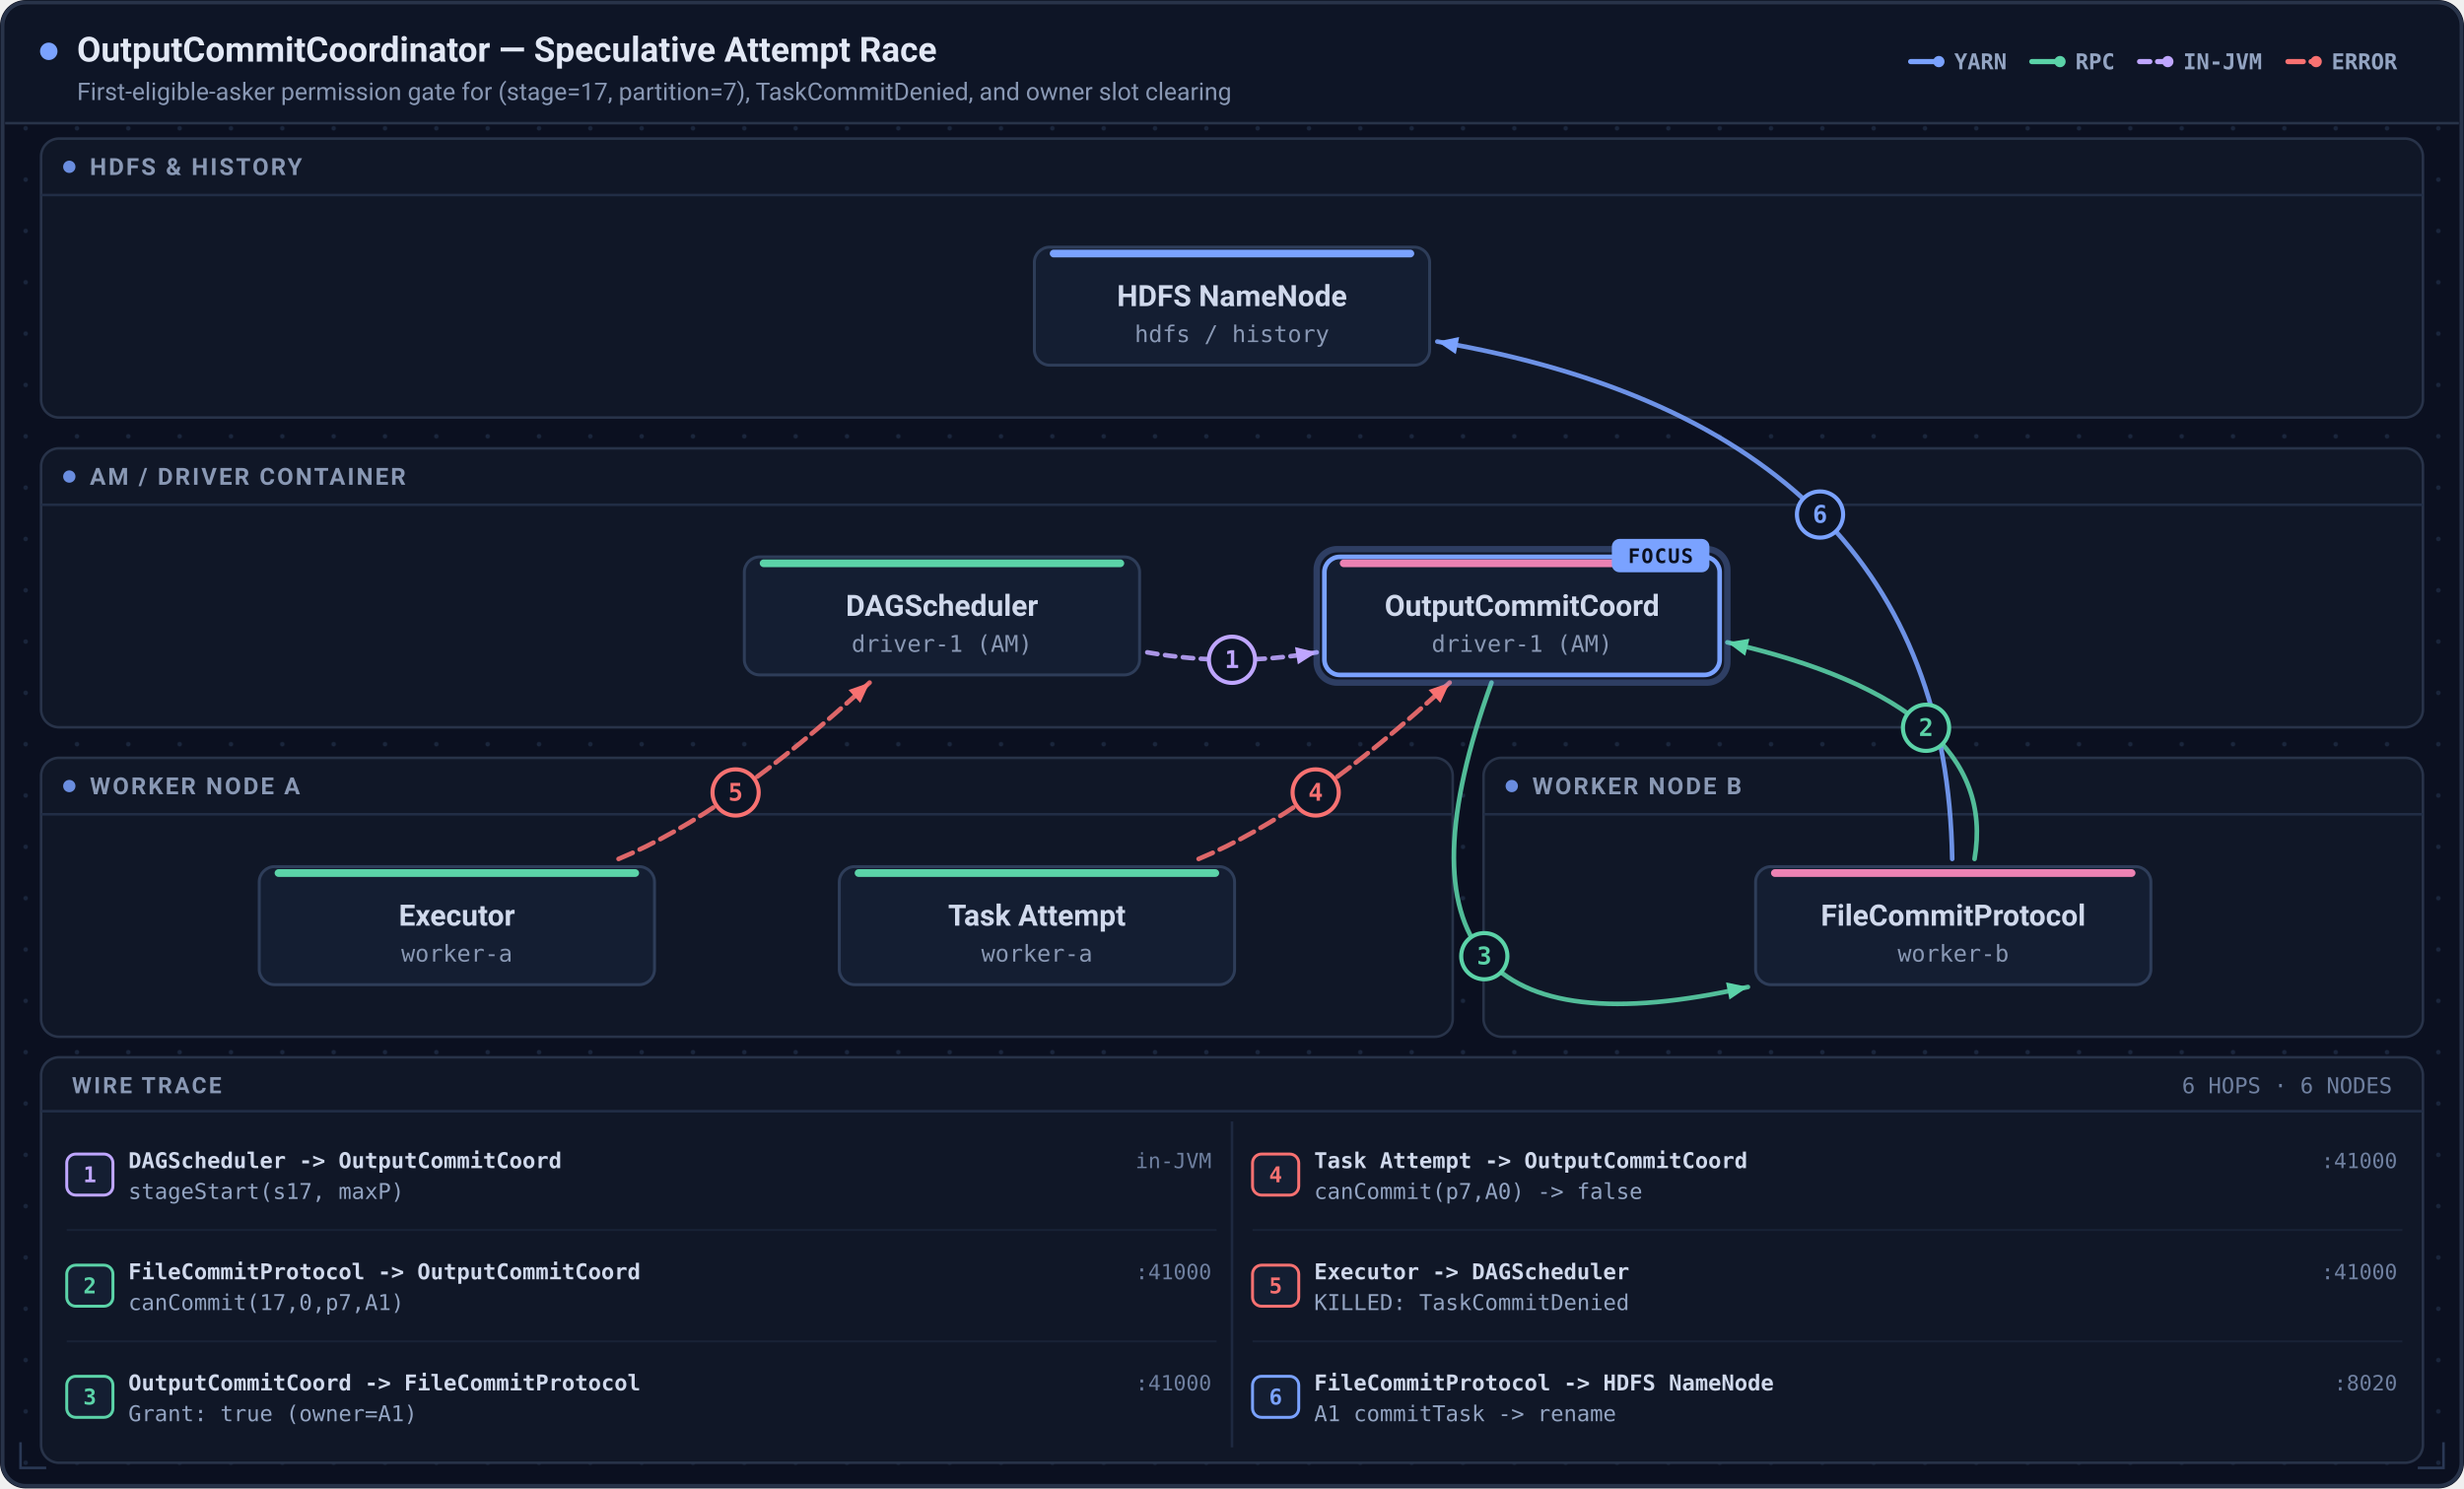
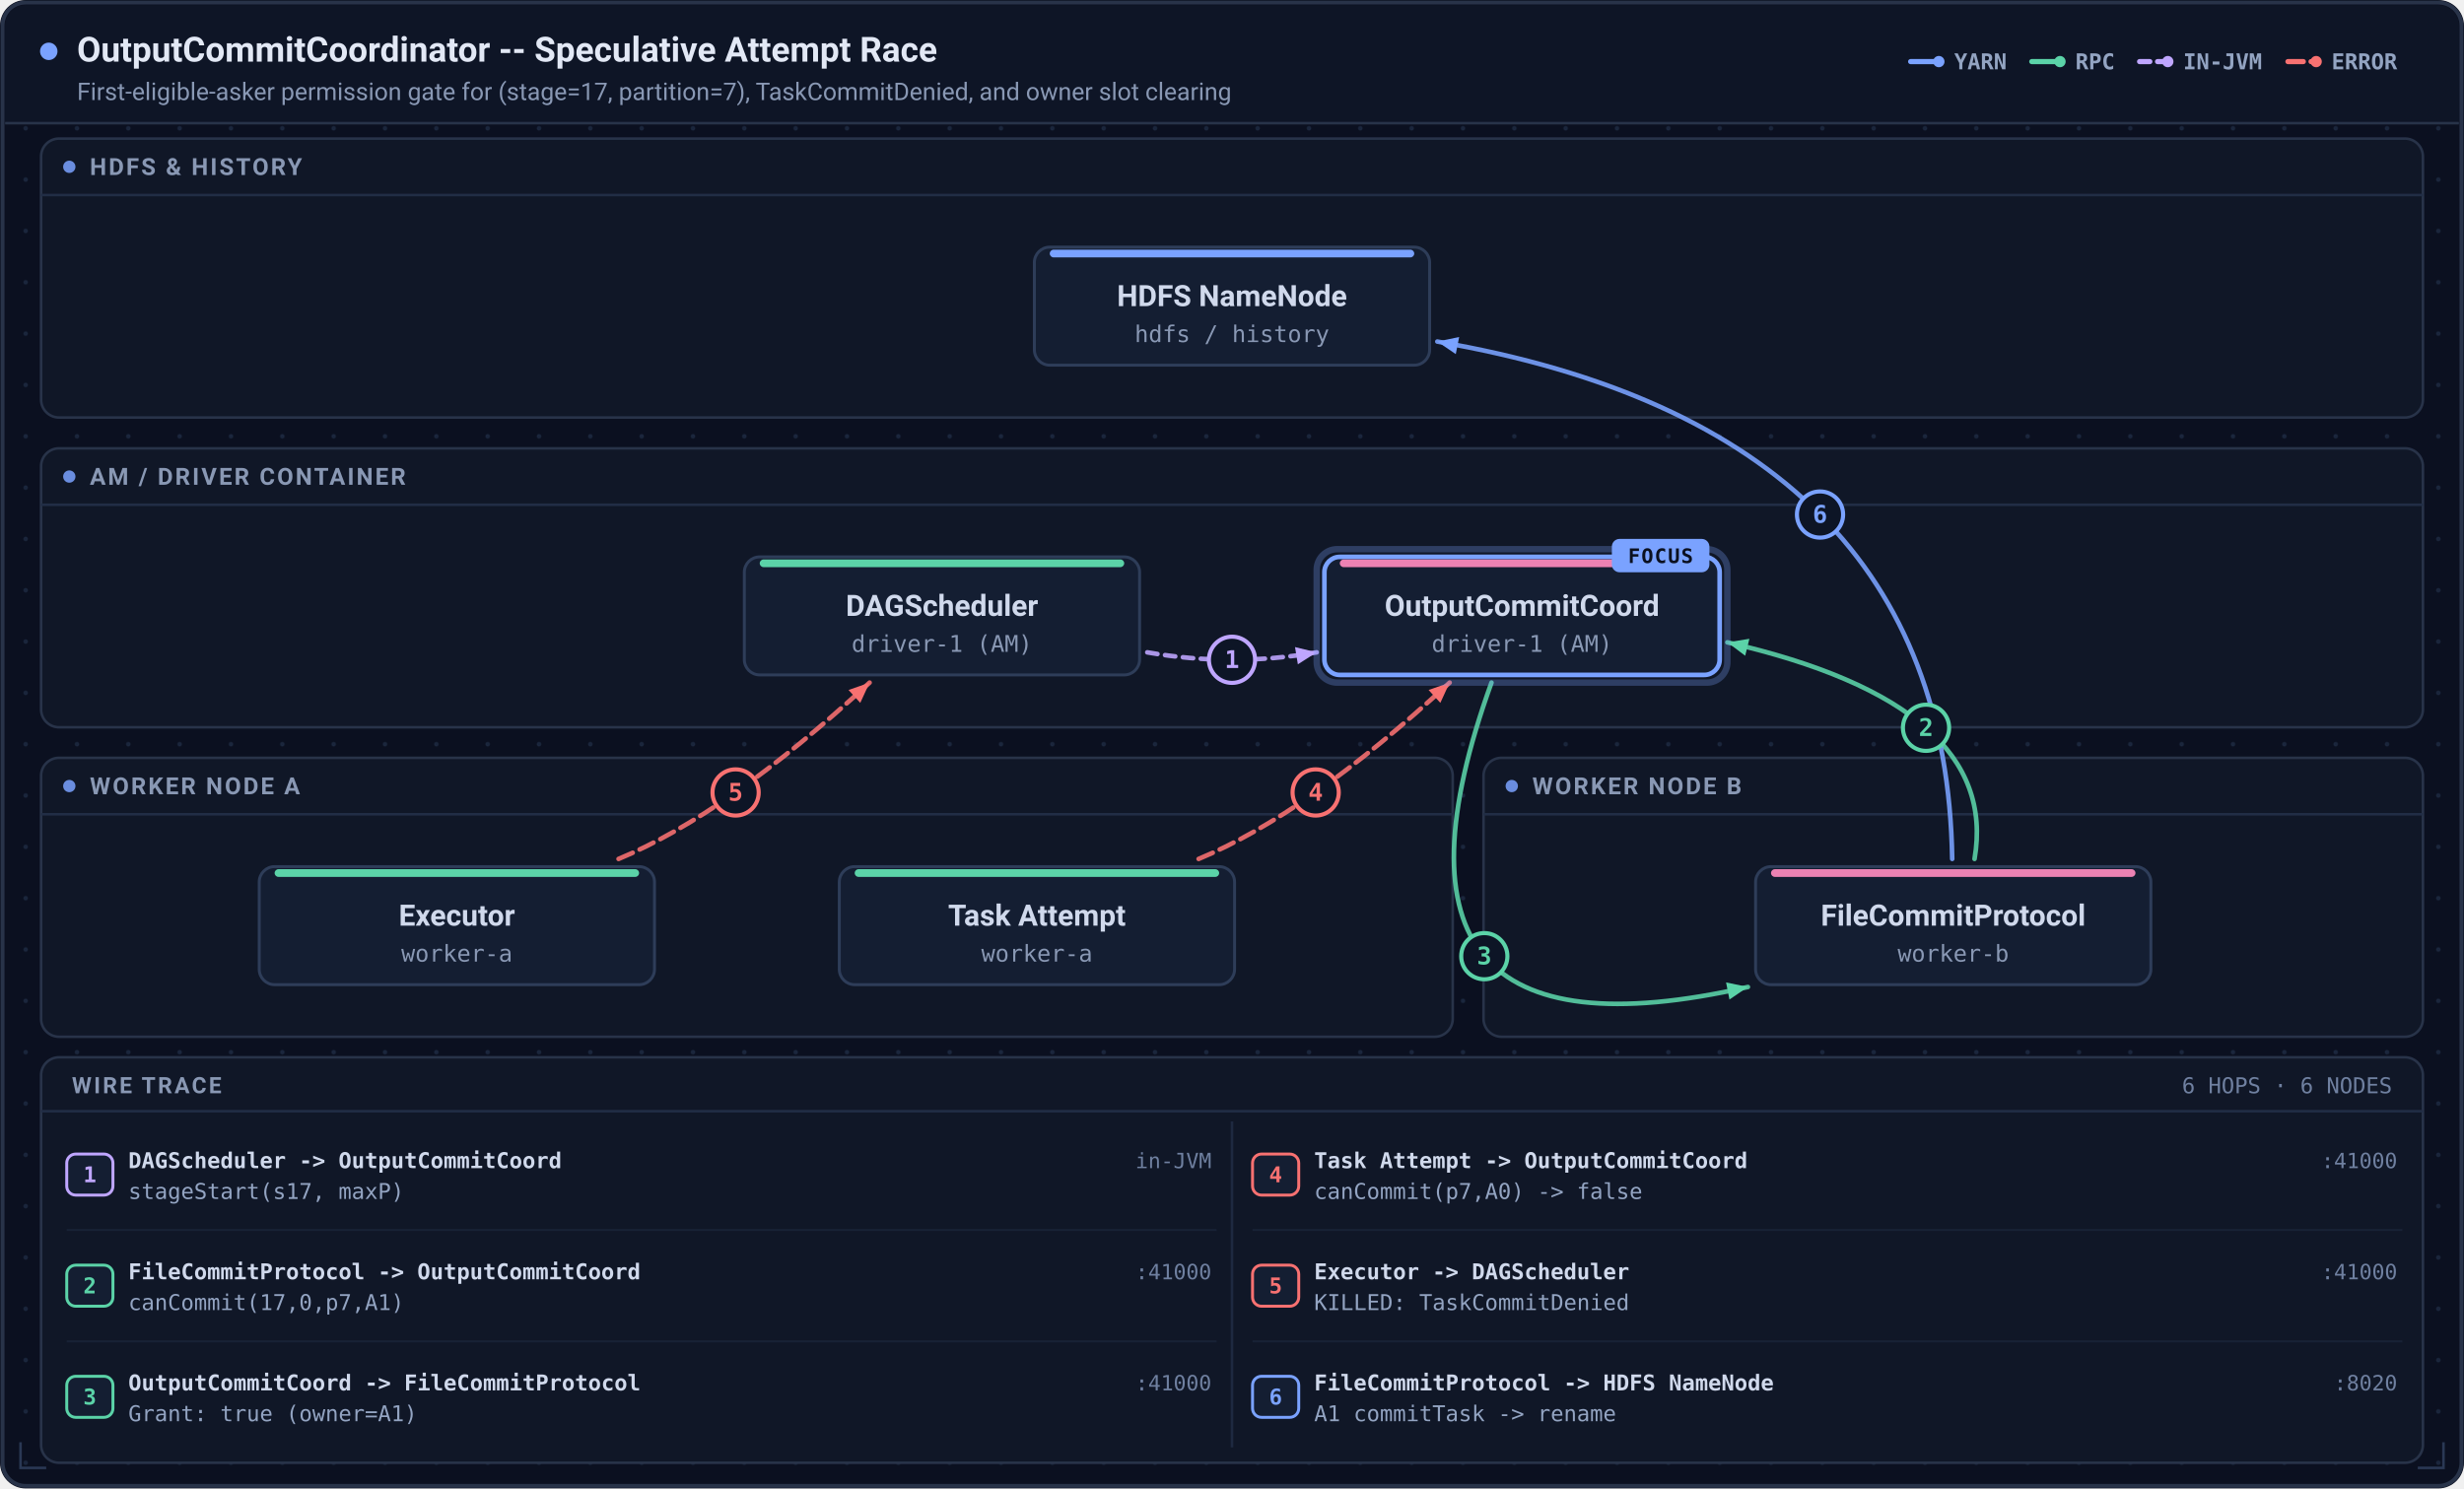
<svg xmlns="http://www.w3.org/2000/svg" width="960" height="580" viewBox="0 0 960 580" role="img" aria-labelledby="topo-title" aria-describedby="topo-desc">
  <defs>
    <pattern id="bp-grid" width="20" height="20" patternUnits="userSpaceOnUse">
      <circle cx="10" cy="10" r="0.9" fill="#1a253b" />
    </pattern>
  </defs>
  <style>
.f-sans { font-family: system-ui, -apple-system, 'Segoe UI', Roboto, Helvetica, Arial, sans-serif; }
.f-mono { font-family: ui-monospace, 'Cascadia Code', 'SFMono-Regular', Menlo, Consolas, monospace; }
@keyframes packet-travel {
  0% { transform: translate(447px, 254.2px); color: #bfa6ff; opacity: 0; }
  0.67% { transform: translate(447px, 254.2px); color: #bfa6ff; opacity: 1; }
  5.17% { transform: translate(468.8px, 256.7px); color: #bfa6ff; opacity: 1; }
  9.67% { transform: translate(491.2px, 256.7px); color: #bfa6ff; opacity: 1; }
  14.17% { transform: translate(513px, 254.2px); color: #bfa6ff; opacity: 1; }
  15.33% { transform: translate(513px, 254.2px); color: #bfa6ff; opacity: 0; }
  16.00% { transform: translate(769.3px, 334.7px); color: #5bd3a8; opacity: 0; }
  17.33% { transform: translate(769.3px, 334.7px); color: #5bd3a8; opacity: 1; }
  21.83% { transform: translate(763.4px, 299px); color: #5bd3a8; opacity: 1; }
  26.33% { transform: translate(730.6px, 270.3px); color: #5bd3a8; opacity: 1; }
  30.83% { transform: translate(673px, 250.3px); color: #5bd3a8; opacity: 1; }
  32.00% { transform: translate(673px, 250.3px); color: #5bd3a8; opacity: 0; }
  32.67% { transform: translate(581.1px, 266px); color: #5bd3a8; opacity: 0; }
  34.00% { transform: translate(581.1px, 266px); color: #5bd3a8; opacity: 1; }
  38.50% { transform: translate(567.4px, 347px); color: #5bd3a8; opacity: 1; }
  43.00% { transform: translate(601.4px, 387.3px); color: #5bd3a8; opacity: 1; }
  47.50% { transform: translate(681px, 384.6px); color: #5bd3a8; opacity: 1; }
  48.67% { transform: translate(681px, 384.6px); color: #5bd3a8; opacity: 0; }
  49.33% { transform: translate(467px, 334.7px); color: #f87171; opacity: 0; }
  50.67% { transform: translate(467px, 334.7px); color: #f87171; opacity: 1; }
  55.17% { transform: translate(496.3px, 319.5px); color: #f87171; opacity: 1; }
  59.67% { transform: translate(529.6px, 296.1px); color: #f87171; opacity: 1; }
  64.17% { transform: translate(564.8px, 266px); color: #f87171; opacity: 1; }
  65.33% { transform: translate(564.8px, 266px); color: #f87171; opacity: 0; }
  66.00% { transform: translate(241px, 334.7px); color: #f87171; opacity: 0; }
  67.33% { transform: translate(241px, 334.7px); color: #f87171; opacity: 1; }
  71.83% { transform: translate(270.3px, 319.5px); color: #f87171; opacity: 1; }
  76.33% { transform: translate(303.6px, 296.1px); color: #f87171; opacity: 1; }
  80.83% { transform: translate(338.8px, 266px); color: #f87171; opacity: 1; }
  82.00% { transform: translate(338.8px, 266px); color: #f87171; opacity: 0; }
  82.67% { transform: translate(760.6px, 334.7px); color: #7aa2ff; opacity: 0; }
  84.00% { transform: translate(760.6px, 334.7px); color: #7aa2ff; opacity: 1; }
  88.50% { transform: translate(737.6px, 238.7px); color: #7aa2ff; opacity: 1; }
  93.00% { transform: translate(669.4px, 170.1px); color: #7aa2ff; opacity: 1; }
  97.50% { transform: translate(560px, 133.1px); color: #7aa2ff; opacity: 1; }
  98.67% { transform: translate(560px, 133.1px); color: #7aa2ff; opacity: 0; }
  100% { transform: translate(447px, 254.2px); color: #bfa6ff; opacity: 0; }
}
#packet-orb {
  opacity: 0;
  animation: packet-travel 9s linear infinite;
}
@media (prefers-reduced-motion: reduce) {
  #packet-orb { display: none; animation: none; }
}
</style>
  <rect x="0" y="0" width="960" height="580" rx="10" fill="#0b1020" />
  <rect x="1" y="1" width="958" height="578" rx="9" fill="url(#bp-grid)" />
  <rect x="1" y="1" width="958" height="578" rx="9" fill="none" stroke="#283349" stroke-width="1.5" />
  <g stroke="#344666" stroke-width="1" fill="none" opacity="0.75">
    <path d="M 8 18 V 8 H 18" />
    <path d="M 942 8 H 952 V 18" />
    <path d="M 8 562 V 572 H 18" />
    <path d="M 942 572 H 952 V 562" />
  </g>
  <g class="header-band">
    <path d="M 10 2 H 950 A 8 8 0 0 1 958 10 V 48 H 2 V 10 A 8 8 0 0 1 10 2 Z" fill="#0e1526" />
    <line x1="2" y1="48" x2="958" y2="48" stroke="#283349" stroke-width="1" />
    <circle cx="19" cy="20" r="3.4" fill="#7aa2ff" />
-     <text class="f-sans" x="30" y="24" fill="#e2e8f5" font-size="13.5" font-weight="700">OutputCommitCoordinator — Speculative Attempt Race</text>
+     <text class="f-sans" x="30" y="24" fill="#e2e8f5" font-size="13.5" font-weight="700">OutputCommitCoordinator -- Speculative Attempt Race</text>
    <text class="f-sans" x="30" y="39" fill="#8998b4" font-size="9.5">First-eligible-asker permission gate for (stage=17, partition=7), TaskCommitDenied, and owner slot clearing</text>
    <g class="channel-legend">
      <line x1="744.4" y1="24" x2="755.4" y2="24" stroke="#7aa2ff" stroke-width="2" stroke-linecap="round" />
      <circle cx="755.4" cy="24" r="2.2" fill="#7aa2ff" />
      <text class="f-mono" x="761.4" y="27" fill="#93a4c2" font-size="8.5" font-weight="600">YARN</text>
      <line x1="791.6" y1="24" x2="802.6" y2="24" stroke="#5bd3a8" stroke-width="2" stroke-linecap="round" />
      <circle cx="802.6" cy="24" r="2.2" fill="#5bd3a8" />
      <text class="f-mono" x="808.6" y="27" fill="#93a4c2" font-size="8.5" font-weight="600">RPC</text>
      <line x1="833.6" y1="24" x2="844.6" y2="24" stroke="#bfa6ff" stroke-width="2" stroke-dasharray="4 3" stroke-linecap="round" />
      <circle cx="844.6" cy="24" r="2.2" fill="#bfa6ff" />
      <text class="f-mono" x="850.6" y="27" fill="#93a4c2" font-size="8.5" font-weight="600">IN-JVM</text>
      <line x1="891.4" y1="24" x2="902.4" y2="24" stroke="#f87171" stroke-width="2" stroke-dasharray="6 3" stroke-linecap="round" />
      <circle cx="902.4" cy="24" r="2.2" fill="#f87171" />
      <text class="f-mono" x="908.4" y="27" fill="#93a4c2" font-size="8.5" font-weight="600">ERROR</text>
    </g>
  </g>
  <g class="topology-stage">
    <g class="host-zone" data-zone="storage-history">
      <rect x="16" y="54" width="928" height="108.7" rx="7" fill="#101727" stroke="#283349" stroke-width="1" />
      <line x1="16" y1="76" x2="944" y2="76" stroke="#212d45" stroke-width="1" />
      <circle cx="27" cy="65" r="2.4" fill="#7aa2ff" fill-opacity="0.85" />
      <text class="f-sans" x="35" y="68.2" fill="#8998b4" font-size="9.2" font-weight="700" letter-spacing="0.09em">HDFS &amp; HISTORY</text>
    </g>
    <g class="host-zone" data-zone="driver-jvm">
      <rect x="16" y="174.7" width="928" height="108.7" rx="7" fill="#101727" stroke="#283349" stroke-width="1" />
      <line x1="16" y1="196.7" x2="944" y2="196.7" stroke="#212d45" stroke-width="1" />
      <circle cx="27" cy="185.7" r="2.4" fill="#7aa2ff" fill-opacity="0.85" />
      <text class="f-sans" x="35" y="188.9" fill="#8998b4" font-size="9.2" font-weight="700" letter-spacing="0.09em">AM / DRIVER CONTAINER</text>
    </g>
    <g class="host-zone" data-zone="worker-node-a">
      <rect x="16" y="295.3" width="550" height="108.7" rx="7" fill="#101727" stroke="#283349" stroke-width="1" />
      <line x1="16" y1="317.3" x2="566" y2="317.3" stroke="#212d45" stroke-width="1" />
      <circle cx="27" cy="306.3" r="2.4" fill="#7aa2ff" fill-opacity="0.85" />
      <text class="f-sans" x="35" y="309.5" fill="#8998b4" font-size="9.2" font-weight="700" letter-spacing="0.09em">WORKER NODE A</text>
    </g>
    <g class="host-zone" data-zone="worker-node-b">
      <rect x="578" y="295.3" width="366" height="108.7" rx="7" fill="#101727" stroke="#283349" stroke-width="1" />
      <line x1="578" y1="317.3" x2="944" y2="317.3" stroke="#212d45" stroke-width="1" />
      <circle cx="589" cy="306.3" r="2.4" fill="#7aa2ff" fill-opacity="0.85" />
      <text class="f-sans" x="597" y="309.5" fill="#8998b4" font-size="9.2" font-weight="700" letter-spacing="0.09em">WORKER NODE B</text>
    </g>
    <g class="topo-edge" data-from="dag-scheduler" data-to="output-commit-coordinator">
      <path d="M 447 254.2 Q 480 260 513 254.2" fill="none" stroke="#bfa6ff" stroke-width="1.8" stroke-opacity="0.88" stroke-dasharray="4 3" stroke-linecap="round" />
      <polygon points="-8,-3.4 0,0 -8,3.4" fill="#bfa6ff" transform="translate(513, 254.2) rotate(-9.4)" />
    </g>
    <g class="topo-edge" data-from="file-commit-protocol" data-to="output-commit-coordinator">
      <path d="M 769.3 334.7 Q 779.6 274.7 673 250.3" fill="none" stroke="#5bd3a8" stroke-width="1.8" stroke-opacity="0.88" stroke-linecap="round" />
      <polygon points="-8,-3.4 0,0 -8,3.4" fill="#5bd3a8" transform="translate(673, 250.3) rotate(-166.1)" />
    </g>
    <g class="topo-edge" data-from="output-commit-coordinator" data-to="file-commit-protocol">
      <path d="M 581.1 266 Q 525.5 419.9 681 384.6" fill="none" stroke="#5bd3a8" stroke-width="1.8" stroke-opacity="0.88" stroke-linecap="round" />
      <polygon points="-8,-3.4 0,0 -8,3.4" fill="#5bd3a8" transform="translate(681, 384.6) rotate(-11.2)" />
    </g>
    <g class="topo-edge" data-from="task-attempt" data-to="output-commit-coordinator">
      <path d="M 467 334.7 Q 509.3 317.2 564.8 266" fill="none" stroke="#f87171" stroke-width="1.8" stroke-opacity="0.88" stroke-dasharray="6 3" stroke-linecap="round" />
      <polygon points="-8,-3.4 0,0 -8,3.4" fill="#f87171" transform="translate(564.8, 266) rotate(-42.3)" />
    </g>
    <g class="topo-edge" data-from="executor" data-to="dag-scheduler">
      <path d="M 241 334.7 Q 283.3 317.2 338.8 266" fill="none" stroke="#f87171" stroke-width="1.8" stroke-opacity="0.88" stroke-dasharray="6 3" stroke-linecap="round" />
      <polygon points="-8,-3.4 0,0 -8,3.4" fill="#f87171" transform="translate(338.8, 266) rotate(-42.3)" />
    </g>
    <g class="topo-edge" data-from="file-commit-protocol" data-to="hdfs-namenode">
      <path d="M 760.6 334.7 Q 757.9 167.2 560 133.1" fill="none" stroke="#7aa2ff" stroke-width="1.8" stroke-opacity="0.88" stroke-linecap="round" />
      <polygon points="-8,-3.4 0,0 -8,3.4" fill="#7aa2ff" transform="translate(560, 133.1) rotate(-168.8)" />
    </g>
    <g class="topo-node" data-id="hdfs-namenode">
      <rect x="403" y="96.3" width="154" height="46" rx="6" fill="#141e32" stroke="#2e3d59" stroke-width="1.15" />
      <rect x="409" y="97.3" width="142" height="3" rx="1.5" fill="#7aa2ff" />
      <text class="f-sans" x="480" y="119.3" text-anchor="middle" fill="#d0d9ec" font-size="11.5" font-weight="700">HDFS NameNode</text>
      <text class="f-mono" x="480" y="133.3" text-anchor="middle" fill="#8998b4" font-size="9">hdfs / history</text>
    </g>
    <g class="topo-node" data-id="dag-scheduler">
      <rect x="290" y="217" width="154" height="46" rx="6" fill="#141e32" stroke="#2e3d59" stroke-width="1.15" />
      <rect x="296" y="218" width="142" height="3" rx="1.5" fill="#5bd3a8" />
      <text class="f-sans" x="367" y="240" text-anchor="middle" fill="#d0d9ec" font-size="11.5" font-weight="700">DAGScheduler</text>
      <text class="f-mono" x="367" y="254" text-anchor="middle" fill="#8998b4" font-size="9">driver-1 (AM)</text>
    </g>
    <g class="topo-node" data-id="output-commit-coordinator">
      <rect x="513" y="214" width="160" height="52" rx="8" fill="none" stroke="#7aa2ff" stroke-opacity="0.28" stroke-width="2.5" />
      <rect x="516" y="217" width="154" height="46" rx="6" fill="#141e32" stroke="#7aa2ff" stroke-width="1.8" />
      <rect x="522" y="218" width="142" height="3" rx="1.5" fill="#ec82b3" />
      <text class="f-sans" x="593" y="240" text-anchor="middle" fill="#d0d9ec" font-size="11.5" font-weight="700">OutputCommitCoord</text>
      <text class="f-mono" x="593" y="254" text-anchor="middle" fill="#8998b4" font-size="9">driver-1 (AM)</text>
      <g transform="translate(628, 210)">
        <rect x="0" y="0" width="38" height="13" rx="3" fill="#7aa2ff" />
        <text class="f-mono" x="19" y="9.4" text-anchor="middle" fill="#0b1020" font-size="7.8" font-weight="700" letter-spacing="0.06em">FOCUS</text>
      </g>
    </g>
    <g class="topo-node" data-id="executor">
      <rect x="101" y="337.7" width="154" height="46" rx="6" fill="#141e32" stroke="#2e3d59" stroke-width="1.15" />
      <rect x="107" y="338.7" width="142" height="3" rx="1.5" fill="#5bd3a8" />
      <text class="f-sans" x="178" y="360.7" text-anchor="middle" fill="#d0d9ec" font-size="11.5" font-weight="700">Executor</text>
      <text class="f-mono" x="178" y="374.7" text-anchor="middle" fill="#8998b4" font-size="9">worker-a</text>
    </g>
    <g class="topo-node" data-id="task-attempt">
      <rect x="327" y="337.7" width="154" height="46" rx="6" fill="#141e32" stroke="#2e3d59" stroke-width="1.15" />
      <rect x="333" y="338.7" width="142" height="3" rx="1.5" fill="#5bd3a8" />
      <text class="f-sans" x="404" y="360.7" text-anchor="middle" fill="#d0d9ec" font-size="11.5" font-weight="700">Task Attempt</text>
      <text class="f-mono" x="404" y="374.7" text-anchor="middle" fill="#8998b4" font-size="9">worker-a</text>
    </g>
    <g class="topo-node" data-id="file-commit-protocol">
      <rect x="684" y="337.7" width="154" height="46" rx="6" fill="#141e32" stroke="#2e3d59" stroke-width="1.15" />
      <rect x="690" y="338.7" width="142" height="3" rx="1.5" fill="#ec82b3" />
      <text class="f-sans" x="761" y="360.7" text-anchor="middle" fill="#d0d9ec" font-size="11.5" font-weight="700">FileCommitProtocol</text>
      <text class="f-mono" x="761" y="374.7" text-anchor="middle" fill="#8998b4" font-size="9">worker-b</text>
    </g>
    <g class="hop-badge" data-hop="1">
      <circle cx="480" cy="257.1" r="9" fill="#0d1526" stroke="#bfa6ff" stroke-width="1.6" />
      <text class="f-mono" x="480" y="260.3" text-anchor="middle" fill="#bfa6ff" font-size="9.5" font-weight="700">1</text>
    </g>
    <g class="hop-badge" data-hop="2">
      <circle cx="750.4" cy="283.6" r="9" fill="#0d1526" stroke="#5bd3a8" stroke-width="1.6" />
      <text class="f-mono" x="750.4" y="286.8" text-anchor="middle" fill="#5bd3a8" font-size="9.5" font-weight="700">2</text>
    </g>
    <g class="hop-badge" data-hop="3">
      <circle cx="578.3" cy="372.6" r="9" fill="#0d1526" stroke="#5bd3a8" stroke-width="1.6" />
      <text class="f-mono" x="578.3" y="375.8" text-anchor="middle" fill="#5bd3a8" font-size="9.5" font-weight="700">3</text>
    </g>
    <g class="hop-badge" data-hop="4">
      <circle cx="512.6" cy="308.8" r="9" fill="#0d1526" stroke="#f87171" stroke-width="1.6" />
      <text class="f-mono" x="512.6" y="312" text-anchor="middle" fill="#f87171" font-size="9.5" font-weight="700">4</text>
    </g>
    <g class="hop-badge" data-hop="5">
      <circle cx="286.6" cy="308.8" r="9" fill="#0d1526" stroke="#f87171" stroke-width="1.6" />
      <text class="f-mono" x="286.6" y="312" text-anchor="middle" fill="#f87171" font-size="9.5" font-weight="700">5</text>
    </g>
    <g class="hop-badge" data-hop="6">
      <circle cx="709.1" cy="200.5" r="9" fill="#0d1526" stroke="#7aa2ff" stroke-width="1.6" />
      <text class="f-mono" x="709.1" y="203.7" text-anchor="middle" fill="#7aa2ff" font-size="9.5" font-weight="700">6</text>
    </g>
    <g id="packet-orb" aria-hidden="true">
      <circle cx="0" cy="0" r="11" fill="currentColor" fill-opacity="0.22" />
      <circle cx="0" cy="0" r="6.2" fill="currentColor" fill-opacity="0.48" />
      <circle cx="0" cy="0" r="3.4" fill="#ffffff" stroke="currentColor" stroke-width="1.5" />
    </g>
  </g>
  <g class="wire-trace-strip">
    <rect x="16" y="412" width="928" height="158" rx="7" fill="#101727" stroke="#283349" stroke-width="1" />
    <line x1="16" y1="433" x2="944" y2="433" stroke="#212d45" stroke-width="1" />
    <text class="f-sans" x="28" y="426" fill="#8998b4" font-size="8.8" font-weight="700" letter-spacing="0.1em">WIRE TRACE</text>
    <text class="f-mono" x="932" y="426" text-anchor="end" fill="#6f80a0" font-size="8.5">6 HOPS · 6 NODES</text>
    <line x1="480" y1="437" x2="480" y2="564" stroke="#1e2940" stroke-width="1" />
    <g class="trace-row" data-hop="1">
      <rect x="26" y="449.7" width="18" height="16" rx="3.5" fill="#141e32" stroke="#bfa6ff" stroke-width="1.15" />
      <text class="f-mono" x="35" y="460.7" text-anchor="middle" fill="#bfa6ff" font-size="8.5" font-weight="700">1</text>
      <text class="f-mono" x="50" y="455.2" fill="#d0d9ec" font-size="8.5" font-weight="600">DAGScheduler -&gt; OutputCommitCoord</text>
      <text class="f-mono" x="472" y="455.2" text-anchor="end" fill="#6f80a0" font-size="8.2">in-JVM</text>
      <text class="f-mono" x="50" y="467.2" fill="#93a4c2" font-size="8.5">stageStart(s17, maxP)</text>
    </g>
    <g class="trace-row" data-hop="2">
      <line x1="26" y1="479.3" x2="474" y2="479.3" stroke="#182236" stroke-width="0.75" />
      <rect x="26" y="493" width="18" height="16" rx="3.5" fill="#141e32" stroke="#5bd3a8" stroke-width="1.15" />
      <text class="f-mono" x="35" y="504" text-anchor="middle" fill="#5bd3a8" font-size="8.5" font-weight="700">2</text>
      <text class="f-mono" x="50" y="498.5" fill="#d0d9ec" font-size="8.5" font-weight="600">FileCommitProtocol -&gt; OutputCommitCoord</text>
      <text class="f-mono" x="472" y="498.5" text-anchor="end" fill="#6f80a0" font-size="8.2">:41000</text>
      <text class="f-mono" x="50" y="510.5" fill="#93a4c2" font-size="8.5">canCommit(17,0,p7,A1)</text>
    </g>
    <g class="trace-row" data-hop="3">
      <line x1="26" y1="522.7" x2="474" y2="522.7" stroke="#182236" stroke-width="0.75" />
      <rect x="26" y="536.3" width="18" height="16" rx="3.5" fill="#141e32" stroke="#5bd3a8" stroke-width="1.15" />
      <text class="f-mono" x="35" y="547.3" text-anchor="middle" fill="#5bd3a8" font-size="8.5" font-weight="700">3</text>
      <text class="f-mono" x="50" y="541.8" fill="#d0d9ec" font-size="8.5" font-weight="600">OutputCommitCoord -&gt; FileCommitProtocol</text>
      <text class="f-mono" x="472" y="541.8" text-anchor="end" fill="#6f80a0" font-size="8.2">:41000</text>
      <text class="f-mono" x="50" y="553.8" fill="#93a4c2" font-size="8.5">Grant: true (owner=A1)</text>
    </g>
    <g class="trace-row" data-hop="4">
      <rect x="488" y="449.7" width="18" height="16" rx="3.5" fill="#141e32" stroke="#f87171" stroke-width="1.15" />
      <text class="f-mono" x="497" y="460.7" text-anchor="middle" fill="#f87171" font-size="8.5" font-weight="700">4</text>
      <text class="f-mono" x="512" y="455.2" fill="#d0d9ec" font-size="8.5" font-weight="600">Task Attempt -&gt; OutputCommitCoord</text>
      <text class="f-mono" x="934" y="455.2" text-anchor="end" fill="#6f80a0" font-size="8.2">:41000</text>
      <text class="f-mono" x="512" y="467.2" fill="#93a4c2" font-size="8.5">canCommit(p7,A0) -&gt; false</text>
    </g>
    <g class="trace-row" data-hop="5">
      <line x1="488" y1="479.3" x2="936" y2="479.3" stroke="#182236" stroke-width="0.75" />
      <rect x="488" y="493" width="18" height="16" rx="3.5" fill="#141e32" stroke="#f87171" stroke-width="1.15" />
      <text class="f-mono" x="497" y="504" text-anchor="middle" fill="#f87171" font-size="8.5" font-weight="700">5</text>
      <text class="f-mono" x="512" y="498.5" fill="#d0d9ec" font-size="8.5" font-weight="600">Executor -&gt; DAGScheduler</text>
      <text class="f-mono" x="934" y="498.5" text-anchor="end" fill="#6f80a0" font-size="8.2">:41000</text>
      <text class="f-mono" x="512" y="510.5" fill="#93a4c2" font-size="8.5">KILLED: TaskCommitDenied</text>
    </g>
    <g class="trace-row" data-hop="6">
      <line x1="488" y1="522.7" x2="936" y2="522.7" stroke="#182236" stroke-width="0.75" />
      <rect x="488" y="536.3" width="18" height="16" rx="3.5" fill="#141e32" stroke="#7aa2ff" stroke-width="1.15" />
      <text class="f-mono" x="497" y="547.3" text-anchor="middle" fill="#7aa2ff" font-size="8.5" font-weight="700">6</text>
      <text class="f-mono" x="512" y="541.8" fill="#d0d9ec" font-size="8.5" font-weight="600">FileCommitProtocol -&gt; HDFS NameNode</text>
      <text class="f-mono" x="934" y="541.8" text-anchor="end" fill="#6f80a0" font-size="8.2">:8020</text>
      <text class="f-mono" x="512" y="553.8" fill="#93a4c2" font-size="8.5">A1 commitTask -&gt; rename</text>
    </g>
  </g>
</svg>
